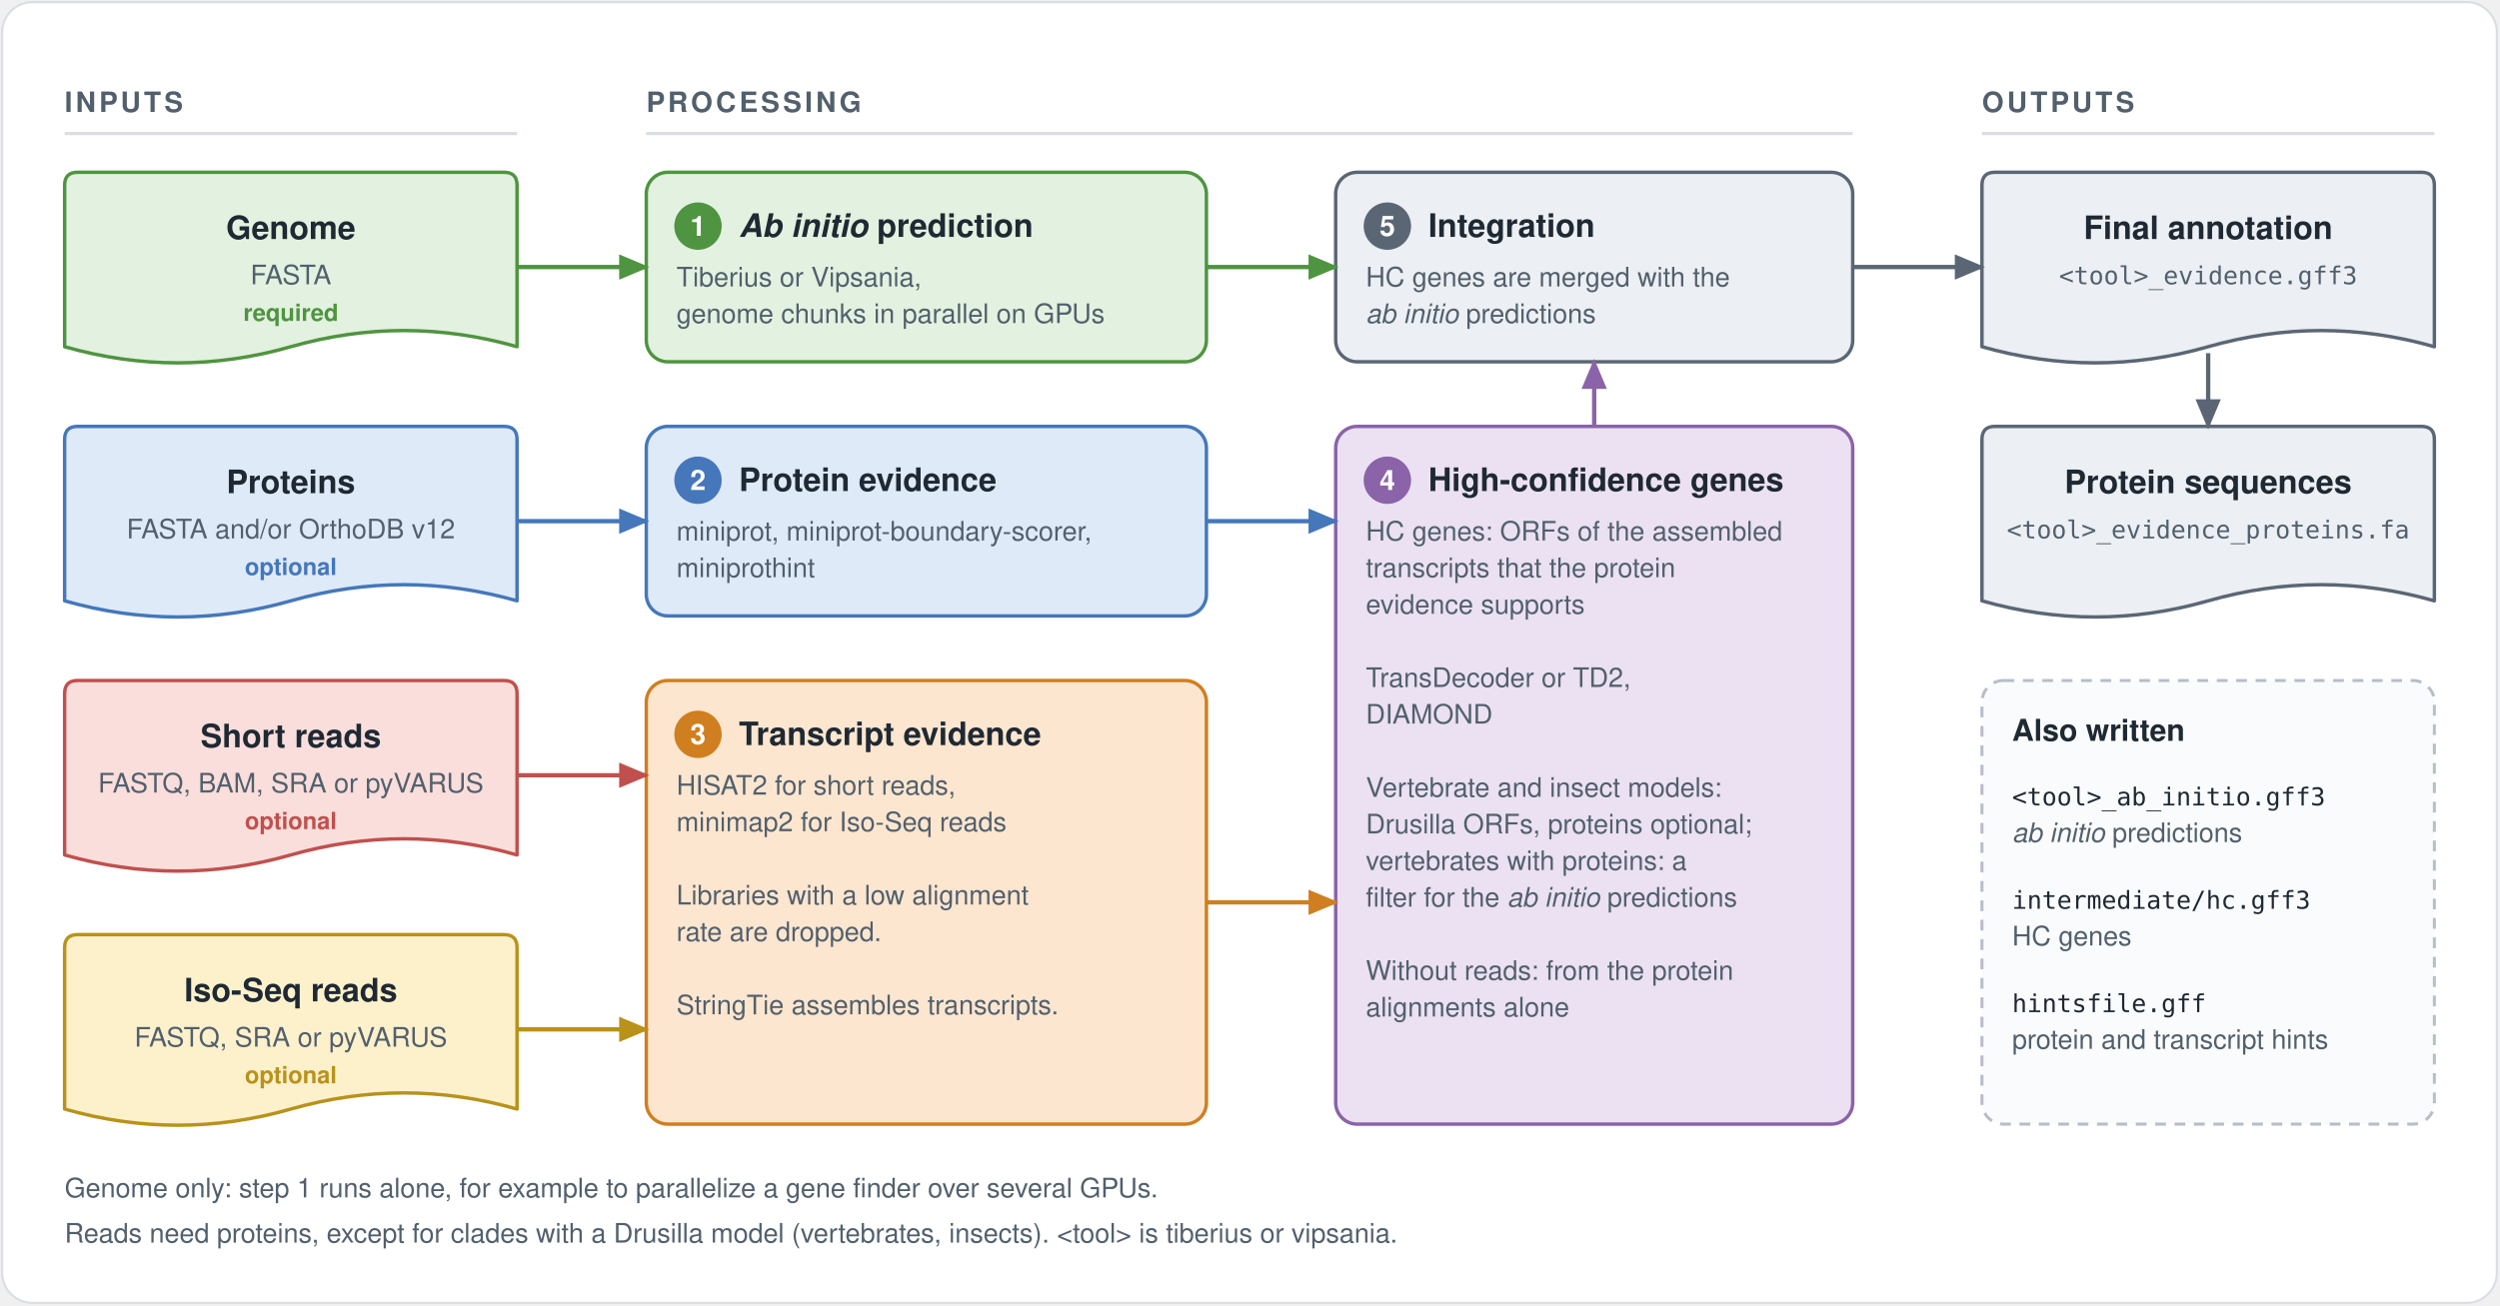
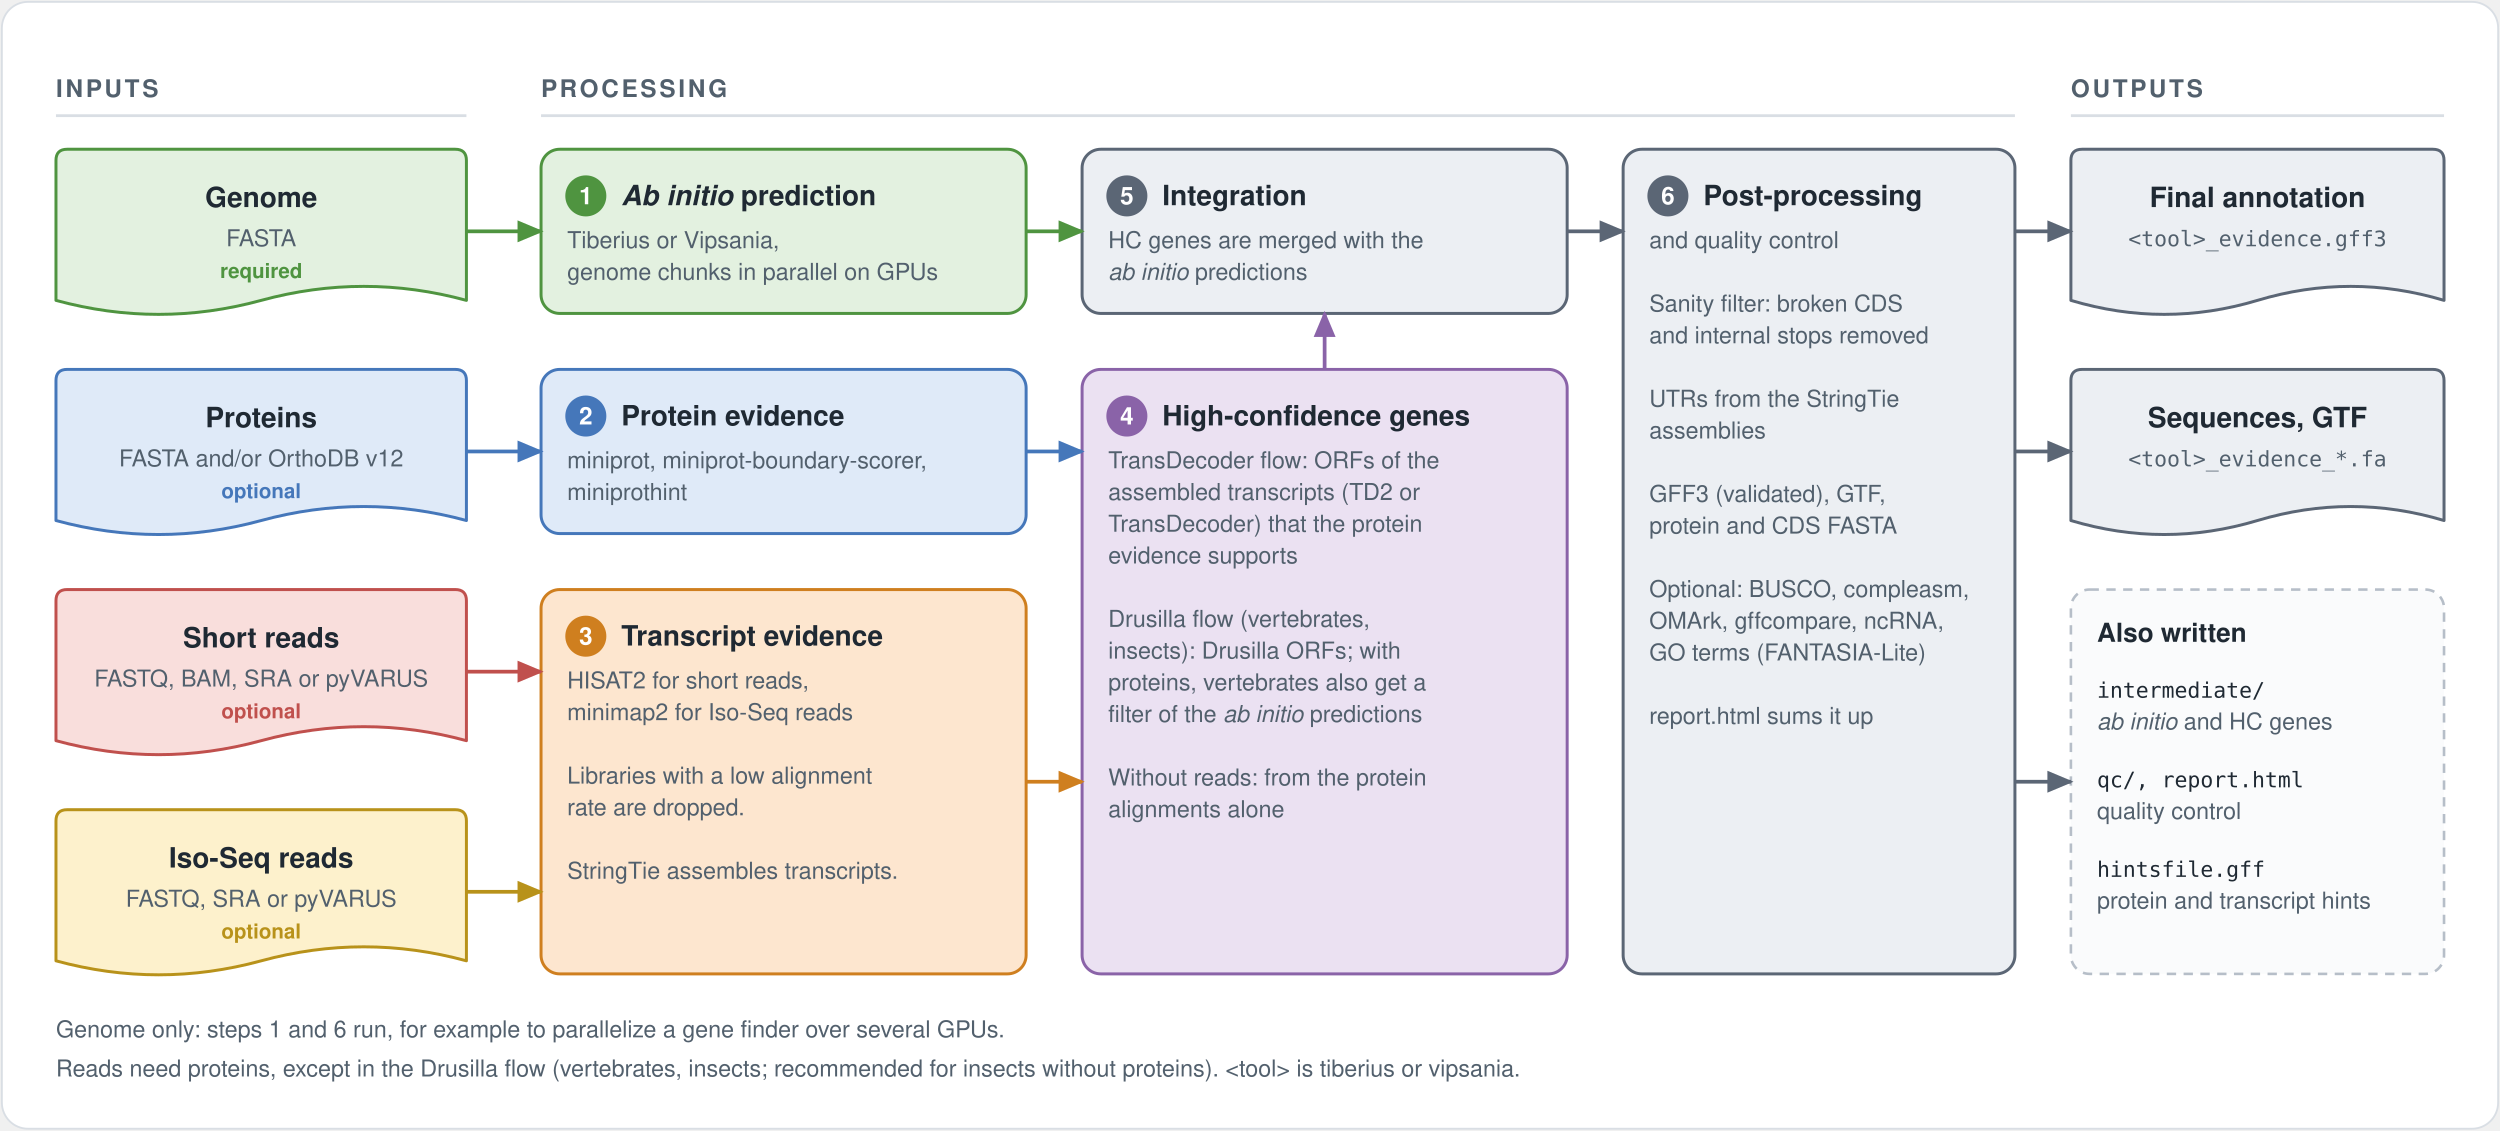
- <svg xmlns="http://www.w3.org/2000/svg" viewBox="0 0 1160 606" width="1160" height="606" role="img" aria-labelledby="t d">
+ <svg xmlns="http://www.w3.org/2000/svg" viewBox="0 0 1340 606" width="1340" height="606" role="img" aria-labelledby="t d">
  <defs>
    <marker id="a-green" viewBox="0 0 10 10" refX="9" refY="5" markerWidth="7" markerHeight="7" orient="auto-start-reverse">
      <path d="M0,0.8 L10,5 L0,9.2 Z" fill="#4f9440" />
    </marker>
    <marker id="a-blue" viewBox="0 0 10 10" refX="9" refY="5" markerWidth="7" markerHeight="7" orient="auto-start-reverse">
      <path d="M0,0.8 L10,5 L0,9.2 Z" fill="#4577ba" />
    </marker>
    <marker id="a-red" viewBox="0 0 10 10" refX="9" refY="5" markerWidth="7" markerHeight="7" orient="auto-start-reverse">
      <path d="M0,0.8 L10,5 L0,9.2 Z" fill="#c0504d" />
    </marker>
    <marker id="a-yellow" viewBox="0 0 10 10" refX="9" refY="5" markerWidth="7" markerHeight="7" orient="auto-start-reverse">
      <path d="M0,0.8 L10,5 L0,9.2 Z" fill="#b8921a" />
    </marker>
    <marker id="a-orange" viewBox="0 0 10 10" refX="9" refY="5" markerWidth="7" markerHeight="7" orient="auto-start-reverse">
      <path d="M0,0.8 L10,5 L0,9.2 Z" fill="#cf7f1f" />
    </marker>
    <marker id="a-purple" viewBox="0 0 10 10" refX="9" refY="5" markerWidth="7" markerHeight="7" orient="auto-start-reverse">
      <path d="M0,0.8 L10,5 L0,9.2 Z" fill="#8a63a8" />
    </marker>
    <marker id="a-grey" viewBox="0 0 10 10" refX="9" refY="5" markerWidth="7" markerHeight="7" orient="auto-start-reverse">
      <path d="M0,0.8 L10,5 L0,9.2 Z" fill="#5b6675" />
    </marker>
  </defs>
-   <rect x="1" y="1" width="1158" height="604" rx="14" fill="#ffffff" stroke="#d9dee4" />
+   <rect x="1" y="1" width="1338" height="604" rx="14" fill="#ffffff" stroke="#d9dee4" />
  <text x="30" y="52" font-family="Helvetica, Arial, sans-serif" font-size="13" font-weight="bold" fill="#52606d" text-anchor="start" letter-spacing="1.5">INPUTS</text>
-   <path d="M30,62 h210" stroke="#d9dee4" stroke-width="1.5" />
-   <text x="300" y="52" font-family="Helvetica, Arial, sans-serif" font-size="13" font-weight="bold" fill="#52606d" text-anchor="start" letter-spacing="1.5">PROCESSING</text>
-   <path d="M300,62 h560" stroke="#d9dee4" stroke-width="1.5" />
-   <text x="920" y="52" font-family="Helvetica, Arial, sans-serif" font-size="13" font-weight="bold" fill="#52606d" text-anchor="start" letter-spacing="1.5">OUTPUTS</text>
-   <path d="M920,62 h210" stroke="#d9dee4" stroke-width="1.5" />
-   <path d="M30,86 q0,-6 6,-6 h198 q6,0 6,6 V161 q-52.5,-15 -105.0,0 t-105.0,0 Z" fill="#e3f1e0" stroke="#4f9440" stroke-width="1.6" stroke-linejoin="round" />
-   <text x="135.0" y="111" font-family="Helvetica, Arial, sans-serif" font-size="15" font-weight="bold" fill="#1f2933" text-anchor="middle">Genome</text>
-   <text x="135.0" y="132" font-family="Helvetica, Arial, sans-serif" font-size="12.5" font-weight="normal" fill="#52606d" text-anchor="middle">FASTA</text>
-   <text x="135.0" y="149" font-family="Helvetica, Arial, sans-serif" font-size="11" font-weight="bold" fill="#4f9440" text-anchor="middle">required</text>
-   <path d="M30,204 q0,-6 6,-6 h198 q6,0 6,6 V279 q-52.5,-15 -105.0,0 t-105.0,0 Z" fill="#dfeaf8" stroke="#4577ba" stroke-width="1.6" stroke-linejoin="round" />
-   <text x="135.0" y="229" font-family="Helvetica, Arial, sans-serif" font-size="15" font-weight="bold" fill="#1f2933" text-anchor="middle">Proteins</text>
-   <text x="135.0" y="250" font-family="Helvetica, Arial, sans-serif" font-size="12.5" font-weight="normal" fill="#52606d" text-anchor="middle">FASTA and/or OrthoDB v12</text>
-   <text x="135.0" y="267" font-family="Helvetica, Arial, sans-serif" font-size="11" font-weight="bold" fill="#4577ba" text-anchor="middle">optional</text>
-   <path d="M30,322 q0,-6 6,-6 h198 q6,0 6,6 V397 q-52.5,-15 -105.0,0 t-105.0,0 Z" fill="#f9dedc" stroke="#c0504d" stroke-width="1.6" stroke-linejoin="round" />
-   <text x="135.0" y="347" font-family="Helvetica, Arial, sans-serif" font-size="15" font-weight="bold" fill="#1f2933" text-anchor="middle">Short reads</text>
-   <text x="135.0" y="368" font-family="Helvetica, Arial, sans-serif" font-size="12.5" font-weight="normal" fill="#52606d" text-anchor="middle">FASTQ, BAM, SRA or pyVARUS</text>
-   <text x="135.0" y="385" font-family="Helvetica, Arial, sans-serif" font-size="11" font-weight="bold" fill="#c0504d" text-anchor="middle">optional</text>
-   <path d="M30,440 q0,-6 6,-6 h198 q6,0 6,6 V515 q-52.5,-15 -105.0,0 t-105.0,0 Z" fill="#fdf1cc" stroke="#b8921a" stroke-width="1.6" stroke-linejoin="round" />
-   <text x="135.0" y="465" font-family="Helvetica, Arial, sans-serif" font-size="15" font-weight="bold" fill="#1f2933" text-anchor="middle">Iso-Seq reads</text>
-   <text x="135.0" y="486" font-family="Helvetica, Arial, sans-serif" font-size="12.5" font-weight="normal" fill="#52606d" text-anchor="middle">FASTQ, SRA or pyVARUS</text>
-   <text x="135.0" y="503" font-family="Helvetica, Arial, sans-serif" font-size="11" font-weight="bold" fill="#b8921a" text-anchor="middle">optional</text>
-   <rect x="300" y="80" width="260" height="88" rx="10" fill="#e3f1e0" stroke="#4f9440" stroke-width="1.6" />
-   <circle cx="324" cy="105" r="11" fill="#4f9440" />
-   <text x="324" y="109.5" font-family="Helvetica, Arial, sans-serif" font-size="13" font-weight="bold" fill="#ffffff" text-anchor="middle">1</text>
-   <text x="343" y="110" font-family="Helvetica, Arial, sans-serif" font-size="15" font-weight="bold" fill="#1f2933" text-anchor="start">
+   <path d="M30,62 h220" stroke="#d9dee4" stroke-width="1.5" />
+   <text x="290" y="52" font-family="Helvetica, Arial, sans-serif" font-size="13" font-weight="bold" fill="#52606d" text-anchor="start" letter-spacing="1.5">PROCESSING</text>
+   <path d="M290,62 h790" stroke="#d9dee4" stroke-width="1.5" />
+   <text x="1110" y="52" font-family="Helvetica, Arial, sans-serif" font-size="13" font-weight="bold" fill="#52606d" text-anchor="start" letter-spacing="1.5">OUTPUTS</text>
+   <path d="M1110,62 h200" stroke="#d9dee4" stroke-width="1.5" />
+   <path d="M30,86 q0,-6 6,-6 h208 q6,0 6,6 V161 q-55.0,-15 -110.0,0 t-110.0,0 Z" fill="#e3f1e0" stroke="#4f9440" stroke-width="1.6" stroke-linejoin="round" />
+   <text x="140.0" y="111" font-family="Helvetica, Arial, sans-serif" font-size="15" font-weight="bold" fill="#1f2933" text-anchor="middle">Genome</text>
+   <text x="140.0" y="132" font-family="Helvetica, Arial, sans-serif" font-size="12.5" font-weight="normal" fill="#52606d" text-anchor="middle">FASTA</text>
+   <text x="140.0" y="149" font-family="Helvetica, Arial, sans-serif" font-size="11" font-weight="bold" fill="#4f9440" text-anchor="middle">required</text>
+   <path d="M30,204 q0,-6 6,-6 h208 q6,0 6,6 V279 q-55.0,-15 -110.0,0 t-110.0,0 Z" fill="#dfeaf8" stroke="#4577ba" stroke-width="1.6" stroke-linejoin="round" />
+   <text x="140.0" y="229" font-family="Helvetica, Arial, sans-serif" font-size="15" font-weight="bold" fill="#1f2933" text-anchor="middle">Proteins</text>
+   <text x="140.0" y="250" font-family="Helvetica, Arial, sans-serif" font-size="12.5" font-weight="normal" fill="#52606d" text-anchor="middle">FASTA and/or OrthoDB v12</text>
+   <text x="140.0" y="267" font-family="Helvetica, Arial, sans-serif" font-size="11" font-weight="bold" fill="#4577ba" text-anchor="middle">optional</text>
+   <path d="M30,322 q0,-6 6,-6 h208 q6,0 6,6 V397 q-55.0,-15 -110.0,0 t-110.0,0 Z" fill="#f9dedc" stroke="#c0504d" stroke-width="1.6" stroke-linejoin="round" />
+   <text x="140.0" y="347" font-family="Helvetica, Arial, sans-serif" font-size="15" font-weight="bold" fill="#1f2933" text-anchor="middle">Short reads</text>
+   <text x="140.0" y="368" font-family="Helvetica, Arial, sans-serif" font-size="12.5" font-weight="normal" fill="#52606d" text-anchor="middle">FASTQ, BAM, SRA or pyVARUS</text>
+   <text x="140.0" y="385" font-family="Helvetica, Arial, sans-serif" font-size="11" font-weight="bold" fill="#c0504d" text-anchor="middle">optional</text>
+   <path d="M30,440 q0,-6 6,-6 h208 q6,0 6,6 V515 q-55.0,-15 -110.0,0 t-110.0,0 Z" fill="#fdf1cc" stroke="#b8921a" stroke-width="1.6" stroke-linejoin="round" />
+   <text x="140.0" y="465" font-family="Helvetica, Arial, sans-serif" font-size="15" font-weight="bold" fill="#1f2933" text-anchor="middle">Iso-Seq reads</text>
+   <text x="140.0" y="486" font-family="Helvetica, Arial, sans-serif" font-size="12.5" font-weight="normal" fill="#52606d" text-anchor="middle">FASTQ, SRA or pyVARUS</text>
+   <text x="140.0" y="503" font-family="Helvetica, Arial, sans-serif" font-size="11" font-weight="bold" fill="#b8921a" text-anchor="middle">optional</text>
+   <rect x="290" y="80" width="260" height="88" rx="10" fill="#e3f1e0" stroke="#4f9440" stroke-width="1.6" />
+   <circle cx="314" cy="105" r="11" fill="#4f9440" />
+   <text x="314" y="109.5" font-family="Helvetica, Arial, sans-serif" font-size="13" font-weight="bold" fill="#ffffff" text-anchor="middle">1</text>
+   <text x="333" y="110" font-family="Helvetica, Arial, sans-serif" font-size="15" font-weight="bold" fill="#1f2933" text-anchor="start">
    <tspan font-style="italic">Ab initio</tspan> prediction</text>
-   <text x="314" y="133" font-family="Helvetica, Arial, sans-serif" font-size="12.5" font-weight="normal" fill="#52606d" text-anchor="start">Tiberius or Vipsania,</text>
-   <text x="314" y="150" font-family="Helvetica, Arial, sans-serif" font-size="12.5" font-weight="normal" fill="#52606d" text-anchor="start">genome chunks in parallel on GPUs</text>
-   <rect x="300" y="198" width="260" height="88" rx="10" fill="#dfeaf8" stroke="#4577ba" stroke-width="1.6" />
-   <circle cx="324" cy="223" r="11" fill="#4577ba" />
-   <text x="324" y="227.5" font-family="Helvetica, Arial, sans-serif" font-size="13" font-weight="bold" fill="#ffffff" text-anchor="middle">2</text>
-   <text x="343" y="228" font-family="Helvetica, Arial, sans-serif" font-size="15" font-weight="bold" fill="#1f2933" text-anchor="start">Protein evidence</text>
-   <text x="314" y="251" font-family="Helvetica, Arial, sans-serif" font-size="12.5" font-weight="normal" fill="#52606d" text-anchor="start">miniprot, miniprot-boundary-scorer,</text>
-   <text x="314" y="268" font-family="Helvetica, Arial, sans-serif" font-size="12.5" font-weight="normal" fill="#52606d" text-anchor="start">miniprothint</text>
-   <rect x="300" y="316" width="260" height="206" rx="10" fill="#fde6cf" stroke="#cf7f1f" stroke-width="1.6" />
-   <circle cx="324" cy="341" r="11" fill="#cf7f1f" />
-   <text x="324" y="345.5" font-family="Helvetica, Arial, sans-serif" font-size="13" font-weight="bold" fill="#ffffff" text-anchor="middle">3</text>
-   <text x="343" y="346" font-family="Helvetica, Arial, sans-serif" font-size="15" font-weight="bold" fill="#1f2933" text-anchor="start">Transcript evidence</text>
-   <text x="314" y="369" font-family="Helvetica, Arial, sans-serif" font-size="12.5" font-weight="normal" fill="#52606d" text-anchor="start">HISAT2 for short reads,</text>
-   <text x="314" y="386" font-family="Helvetica, Arial, sans-serif" font-size="12.5" font-weight="normal" fill="#52606d" text-anchor="start">minimap2 for Iso-Seq reads</text>
-   <text x="314" y="403" font-family="Helvetica, Arial, sans-serif" font-size="12.5" font-weight="normal" fill="#52606d" text-anchor="start" />
-   <text x="314" y="420" font-family="Helvetica, Arial, sans-serif" font-size="12.5" font-weight="normal" fill="#52606d" text-anchor="start">Libraries with a low alignment</text>
-   <text x="314" y="437" font-family="Helvetica, Arial, sans-serif" font-size="12.5" font-weight="normal" fill="#52606d" text-anchor="start">rate are dropped.</text>
-   <text x="314" y="454" font-family="Helvetica, Arial, sans-serif" font-size="12.5" font-weight="normal" fill="#52606d" text-anchor="start" />
-   <text x="314" y="471" font-family="Helvetica, Arial, sans-serif" font-size="12.5" font-weight="normal" fill="#52606d" text-anchor="start">StringTie assembles transcripts.</text>
-   <rect x="620" y="80" width="240" height="88" rx="10" fill="#eceff3" stroke="#5b6675" stroke-width="1.6" />
-   <circle cx="644" cy="105" r="11" fill="#5b6675" />
-   <text x="644" y="109.5" font-family="Helvetica, Arial, sans-serif" font-size="13" font-weight="bold" fill="#ffffff" text-anchor="middle">5</text>
-   <text x="663" y="110" font-family="Helvetica, Arial, sans-serif" font-size="15" font-weight="bold" fill="#1f2933" text-anchor="start">Integration</text>
-   <text x="634" y="133" font-family="Helvetica, Arial, sans-serif" font-size="12.5" font-weight="normal" fill="#52606d" text-anchor="start">HC genes are merged with the</text>
-   <text x="634" y="150" font-family="Helvetica, Arial, sans-serif" font-size="12.5" font-weight="normal" fill="#52606d" text-anchor="start">
+   <text x="304" y="133" font-family="Helvetica, Arial, sans-serif" font-size="12.5" font-weight="normal" fill="#52606d" text-anchor="start">Tiberius or Vipsania,</text>
+   <text x="304" y="150" font-family="Helvetica, Arial, sans-serif" font-size="12.5" font-weight="normal" fill="#52606d" text-anchor="start">genome chunks in parallel on GPUs</text>
+   <rect x="290" y="198" width="260" height="88" rx="10" fill="#dfeaf8" stroke="#4577ba" stroke-width="1.6" />
+   <circle cx="314" cy="223" r="11" fill="#4577ba" />
+   <text x="314" y="227.5" font-family="Helvetica, Arial, sans-serif" font-size="13" font-weight="bold" fill="#ffffff" text-anchor="middle">2</text>
+   <text x="333" y="228" font-family="Helvetica, Arial, sans-serif" font-size="15" font-weight="bold" fill="#1f2933" text-anchor="start">Protein evidence</text>
+   <text x="304" y="251" font-family="Helvetica, Arial, sans-serif" font-size="12.5" font-weight="normal" fill="#52606d" text-anchor="start">miniprot, miniprot-boundary-scorer,</text>
+   <text x="304" y="268" font-family="Helvetica, Arial, sans-serif" font-size="12.5" font-weight="normal" fill="#52606d" text-anchor="start">miniprothint</text>
+   <rect x="290" y="316" width="260" height="206" rx="10" fill="#fde6cf" stroke="#cf7f1f" stroke-width="1.6" />
+   <circle cx="314" cy="341" r="11" fill="#cf7f1f" />
+   <text x="314" y="345.5" font-family="Helvetica, Arial, sans-serif" font-size="13" font-weight="bold" fill="#ffffff" text-anchor="middle">3</text>
+   <text x="333" y="346" font-family="Helvetica, Arial, sans-serif" font-size="15" font-weight="bold" fill="#1f2933" text-anchor="start">Transcript evidence</text>
+   <text x="304" y="369" font-family="Helvetica, Arial, sans-serif" font-size="12.5" font-weight="normal" fill="#52606d" text-anchor="start">HISAT2 for short reads,</text>
+   <text x="304" y="386" font-family="Helvetica, Arial, sans-serif" font-size="12.5" font-weight="normal" fill="#52606d" text-anchor="start">minimap2 for Iso-Seq reads</text>
+   <text x="304" y="403" font-family="Helvetica, Arial, sans-serif" font-size="12.5" font-weight="normal" fill="#52606d" text-anchor="start" />
+   <text x="304" y="420" font-family="Helvetica, Arial, sans-serif" font-size="12.5" font-weight="normal" fill="#52606d" text-anchor="start">Libraries with a low alignment</text>
+   <text x="304" y="437" font-family="Helvetica, Arial, sans-serif" font-size="12.5" font-weight="normal" fill="#52606d" text-anchor="start">rate are dropped.</text>
+   <text x="304" y="454" font-family="Helvetica, Arial, sans-serif" font-size="12.5" font-weight="normal" fill="#52606d" text-anchor="start" />
+   <text x="304" y="471" font-family="Helvetica, Arial, sans-serif" font-size="12.5" font-weight="normal" fill="#52606d" text-anchor="start">StringTie assembles transcripts.</text>
+   <rect x="580" y="80" width="260" height="88" rx="10" fill="#eceff3" stroke="#5b6675" stroke-width="1.6" />
+   <circle cx="604" cy="105" r="11" fill="#5b6675" />
+   <text x="604" y="109.5" font-family="Helvetica, Arial, sans-serif" font-size="13" font-weight="bold" fill="#ffffff" text-anchor="middle">5</text>
+   <text x="623" y="110" font-family="Helvetica, Arial, sans-serif" font-size="15" font-weight="bold" fill="#1f2933" text-anchor="start">Integration</text>
+   <text x="594" y="133" font-family="Helvetica, Arial, sans-serif" font-size="12.5" font-weight="normal" fill="#52606d" text-anchor="start">HC genes are merged with the</text>
+   <text x="594" y="150" font-family="Helvetica, Arial, sans-serif" font-size="12.5" font-weight="normal" fill="#52606d" text-anchor="start">
    <tspan font-style="italic">ab initio</tspan> predictions</text>
-   <rect x="620" y="198" width="240" height="324" rx="10" fill="#ebe1f2" stroke="#8a63a8" stroke-width="1.6" />
-   <circle cx="644" cy="223" r="11" fill="#8a63a8" />
-   <text x="644" y="227.5" font-family="Helvetica, Arial, sans-serif" font-size="13" font-weight="bold" fill="#ffffff" text-anchor="middle">4</text>
-   <text x="663" y="228" font-family="Helvetica, Arial, sans-serif" font-size="15" font-weight="bold" fill="#1f2933" text-anchor="start">High-confidence genes</text>
-   <text x="634" y="251" font-family="Helvetica, Arial, sans-serif" font-size="12.5" font-weight="normal" fill="#52606d" text-anchor="start">HC genes: ORFs of the assembled</text>
-   <text x="634" y="268" font-family="Helvetica, Arial, sans-serif" font-size="12.5" font-weight="normal" fill="#52606d" text-anchor="start">transcripts that the protein</text>
-   <text x="634" y="285" font-family="Helvetica, Arial, sans-serif" font-size="12.5" font-weight="normal" fill="#52606d" text-anchor="start">evidence supports</text>
-   <text x="634" y="302" font-family="Helvetica, Arial, sans-serif" font-size="12.5" font-weight="normal" fill="#52606d" text-anchor="start" />
-   <text x="634" y="319" font-family="Helvetica, Arial, sans-serif" font-size="12.5" font-weight="normal" fill="#52606d" text-anchor="start">TransDecoder or TD2,</text>
-   <text x="634" y="336" font-family="Helvetica, Arial, sans-serif" font-size="12.5" font-weight="normal" fill="#52606d" text-anchor="start">DIAMOND</text>
-   <text x="634" y="353" font-family="Helvetica, Arial, sans-serif" font-size="12.5" font-weight="normal" fill="#52606d" text-anchor="start" />
-   <text x="634" y="370" font-family="Helvetica, Arial, sans-serif" font-size="12.5" font-weight="normal" fill="#52606d" text-anchor="start">Vertebrate and insect models:</text>
-   <text x="634" y="387" font-family="Helvetica, Arial, sans-serif" font-size="12.5" font-weight="normal" fill="#52606d" text-anchor="start">Drusilla ORFs, proteins optional;</text>
-   <text x="634" y="404" font-family="Helvetica, Arial, sans-serif" font-size="12.5" font-weight="normal" fill="#52606d" text-anchor="start">vertebrates with proteins: a</text>
-   <text x="634" y="421" font-family="Helvetica, Arial, sans-serif" font-size="12.5" font-weight="normal" fill="#52606d" text-anchor="start">filter for the <tspan font-style="italic">ab initio</tspan> predictions</text>
-   <text x="634" y="438" font-family="Helvetica, Arial, sans-serif" font-size="12.5" font-weight="normal" fill="#52606d" text-anchor="start" />
-   <text x="634" y="455" font-family="Helvetica, Arial, sans-serif" font-size="12.5" font-weight="normal" fill="#52606d" text-anchor="start">Without reads: from the protein</text>
-   <text x="634" y="472" font-family="Helvetica, Arial, sans-serif" font-size="12.5" font-weight="normal" fill="#52606d" text-anchor="start">alignments alone</text>
-   <path d="M920,86 q0,-6 6,-6 h198 q6,0 6,6 V161 q-52.5,-15 -105.0,0 t-105.0,0 Z" fill="#eceff3" stroke="#5b6675" stroke-width="1.6" stroke-linejoin="round" />
-   <text x="1025.0" y="111" font-family="Helvetica, Arial, sans-serif" font-size="15" font-weight="bold" fill="#1f2933" text-anchor="middle">Final annotation</text>
-   <text x="1025.0" y="132" font-family="ui-monospace, SFMono-Regular, Menlo, Consolas, 'DejaVu Sans Mono', monospace" font-size="11.5" font-weight="normal" fill="#52606d" text-anchor="middle">&lt;tool&gt;_evidence.gff3</text>
-   <path d="M920,204 q0,-6 6,-6 h198 q6,0 6,6 V279 q-52.5,-15 -105.0,0 t-105.0,0 Z" fill="#eceff3" stroke="#5b6675" stroke-width="1.6" stroke-linejoin="round" />
-   <text x="1025.0" y="229" font-family="Helvetica, Arial, sans-serif" font-size="15" font-weight="bold" fill="#1f2933" text-anchor="middle">Protein sequences</text>
-   <text x="1025.0" y="250" font-family="ui-monospace, SFMono-Regular, Menlo, Consolas, 'DejaVu Sans Mono', monospace" font-size="11.5" font-weight="normal" fill="#52606d" text-anchor="middle">&lt;tool&gt;_evidence_proteins.fa</text>
-   <rect x="920" y="316" width="210" height="206" rx="10" fill="#fafbfc" stroke="#b6bec8" stroke-width="1.4" stroke-dasharray="5 4" />
-   <text x="934" y="344" font-family="Helvetica, Arial, sans-serif" font-size="14" font-weight="bold" fill="#1f2933" text-anchor="start">Also written</text>
-   <text x="934" y="374" font-family="ui-monospace, SFMono-Regular, Menlo, Consolas, 'DejaVu Sans Mono', monospace" font-size="11.5" font-weight="normal" fill="#1f2933" text-anchor="start">&lt;tool&gt;_ab_initio.gff3</text>
-   <text x="934" y="391" font-family="Helvetica, Arial, sans-serif" font-size="12.5" font-weight="normal" fill="#52606d" text-anchor="start">
-     <tspan font-style="italic">ab initio</tspan> predictions</text>
-   <text x="934" y="422" font-family="ui-monospace, SFMono-Regular, Menlo, Consolas, 'DejaVu Sans Mono', monospace" font-size="11.5" font-weight="normal" fill="#1f2933" text-anchor="start">intermediate/hc.gff3</text>
-   <text x="934" y="439" font-family="Helvetica, Arial, sans-serif" font-size="12.5" font-weight="normal" fill="#52606d" text-anchor="start">HC genes</text>
-   <text x="934" y="470" font-family="ui-monospace, SFMono-Regular, Menlo, Consolas, 'DejaVu Sans Mono', monospace" font-size="11.5" font-weight="normal" fill="#1f2933" text-anchor="start">hintsfile.gff</text>
-   <text x="934" y="487" font-family="Helvetica, Arial, sans-serif" font-size="12.5" font-weight="normal" fill="#52606d" text-anchor="start">protein and transcript hints</text>
-   <path d="M240,124.0 L300,124.0" fill="none" stroke="#4f9440" stroke-width="2" stroke-linejoin="round" marker-end="url(#a-green)" />
-   <path d="M240,242.0 L300,242.0" fill="none" stroke="#4577ba" stroke-width="2" stroke-linejoin="round" marker-end="url(#a-blue)" />
-   <path d="M240,360.0 L300,360.0" fill="none" stroke="#c0504d" stroke-width="2" stroke-linejoin="round" marker-end="url(#a-red)" />
-   <path d="M240,478.0 L300,478.0" fill="none" stroke="#b8921a" stroke-width="2" stroke-linejoin="round" marker-end="url(#a-yellow)" />
-   <path d="M560,124.0 L620,124.0" fill="none" stroke="#4f9440" stroke-width="2" stroke-linejoin="round" marker-end="url(#a-green)" />
-   <path d="M560,242.0 L620,242.0" fill="none" stroke="#4577ba" stroke-width="2" stroke-linejoin="round" marker-end="url(#a-blue)" />
-   <path d="M560,419.0 L620,419.0" fill="none" stroke="#cf7f1f" stroke-width="2" stroke-linejoin="round" marker-end="url(#a-orange)" />
-   <path d="M740.0,198 L740.0,168" fill="none" stroke="#8a63a8" stroke-width="2" stroke-linejoin="round" marker-end="url(#a-purple)" />
-   <path d="M860,124.0 L920,124.0" fill="none" stroke="#5b6675" stroke-width="2" stroke-linejoin="round" marker-end="url(#a-grey)" />
-   <path d="M1025.0,164 L1025.0,198" fill="none" stroke="#5b6675" stroke-width="2" stroke-linejoin="round" marker-end="url(#a-grey)" />
-   <text x="30" y="556" font-family="Helvetica, Arial, sans-serif" font-size="12.5" font-weight="normal" fill="#52606d" text-anchor="start">Genome only: step 1 runs alone, for example to parallelize a gene finder over several GPUs.</text>
-   <text x="30" y="577" font-family="Helvetica, Arial, sans-serif" font-size="12.5" font-weight="normal" fill="#52606d" text-anchor="start">Reads need proteins, except for clades with a Drusilla model (vertebrates, insects). &lt;tool&gt; is tiberius or vipsania.</text>
+   <rect x="580" y="198" width="260" height="324" rx="10" fill="#ebe1f2" stroke="#8a63a8" stroke-width="1.6" />
+   <circle cx="604" cy="223" r="11" fill="#8a63a8" />
+   <text x="604" y="227.5" font-family="Helvetica, Arial, sans-serif" font-size="13" font-weight="bold" fill="#ffffff" text-anchor="middle">4</text>
+   <text x="623" y="228" font-family="Helvetica, Arial, sans-serif" font-size="15" font-weight="bold" fill="#1f2933" text-anchor="start">High-confidence genes</text>
+   <text x="594" y="251" font-family="Helvetica, Arial, sans-serif" font-size="12.5" font-weight="normal" fill="#52606d" text-anchor="start">TransDecoder flow: ORFs of the</text>
+   <text x="594" y="268" font-family="Helvetica, Arial, sans-serif" font-size="12.5" font-weight="normal" fill="#52606d" text-anchor="start">assembled transcripts (TD2 or</text>
+   <text x="594" y="285" font-family="Helvetica, Arial, sans-serif" font-size="12.5" font-weight="normal" fill="#52606d" text-anchor="start">TransDecoder) that the protein</text>
+   <text x="594" y="302" font-family="Helvetica, Arial, sans-serif" font-size="12.5" font-weight="normal" fill="#52606d" text-anchor="start">evidence supports</text>
+   <text x="594" y="319" font-family="Helvetica, Arial, sans-serif" font-size="12.5" font-weight="normal" fill="#52606d" text-anchor="start" />
+   <text x="594" y="336" font-family="Helvetica, Arial, sans-serif" font-size="12.5" font-weight="normal" fill="#52606d" text-anchor="start">Drusilla flow (vertebrates,</text>
+   <text x="594" y="353" font-family="Helvetica, Arial, sans-serif" font-size="12.5" font-weight="normal" fill="#52606d" text-anchor="start">insects): Drusilla ORFs; with</text>
+   <text x="594" y="370" font-family="Helvetica, Arial, sans-serif" font-size="12.5" font-weight="normal" fill="#52606d" text-anchor="start">proteins, vertebrates also get a</text>
+   <text x="594" y="387" font-family="Helvetica, Arial, sans-serif" font-size="12.5" font-weight="normal" fill="#52606d" text-anchor="start">filter of the <tspan font-style="italic">ab initio</tspan> predictions</text>
+   <text x="594" y="404" font-family="Helvetica, Arial, sans-serif" font-size="12.5" font-weight="normal" fill="#52606d" text-anchor="start" />
+   <text x="594" y="421" font-family="Helvetica, Arial, sans-serif" font-size="12.5" font-weight="normal" fill="#52606d" text-anchor="start">Without reads: from the protein</text>
+   <text x="594" y="438" font-family="Helvetica, Arial, sans-serif" font-size="12.5" font-weight="normal" fill="#52606d" text-anchor="start">alignments alone</text>
+   <rect x="870" y="80" width="210" height="442" rx="10" fill="#eceff3" stroke="#5b6675" stroke-width="1.6" />
+   <circle cx="894" cy="105" r="11" fill="#5b6675" />
+   <text x="894" y="109.5" font-family="Helvetica, Arial, sans-serif" font-size="13" font-weight="bold" fill="#ffffff" text-anchor="middle">6</text>
+   <text x="913" y="110" font-family="Helvetica, Arial, sans-serif" font-size="15" font-weight="bold" fill="#1f2933" text-anchor="start">Post-processing</text>
+   <text x="884" y="133" font-family="Helvetica, Arial, sans-serif" font-size="12.5" font-weight="normal" fill="#52606d" text-anchor="start">and quality control</text>
+   <text x="884" y="150" font-family="Helvetica, Arial, sans-serif" font-size="12.5" font-weight="normal" fill="#52606d" text-anchor="start" />
+   <text x="884" y="167" font-family="Helvetica, Arial, sans-serif" font-size="12.5" font-weight="normal" fill="#52606d" text-anchor="start">Sanity filter: broken CDS</text>
+   <text x="884" y="184" font-family="Helvetica, Arial, sans-serif" font-size="12.5" font-weight="normal" fill="#52606d" text-anchor="start">and internal stops removed</text>
+   <text x="884" y="201" font-family="Helvetica, Arial, sans-serif" font-size="12.5" font-weight="normal" fill="#52606d" text-anchor="start" />
+   <text x="884" y="218" font-family="Helvetica, Arial, sans-serif" font-size="12.5" font-weight="normal" fill="#52606d" text-anchor="start">UTRs from the StringTie</text>
+   <text x="884" y="235" font-family="Helvetica, Arial, sans-serif" font-size="12.5" font-weight="normal" fill="#52606d" text-anchor="start">assemblies</text>
+   <text x="884" y="252" font-family="Helvetica, Arial, sans-serif" font-size="12.5" font-weight="normal" fill="#52606d" text-anchor="start" />
+   <text x="884" y="269" font-family="Helvetica, Arial, sans-serif" font-size="12.5" font-weight="normal" fill="#52606d" text-anchor="start">GFF3 (validated), GTF,</text>
+   <text x="884" y="286" font-family="Helvetica, Arial, sans-serif" font-size="12.5" font-weight="normal" fill="#52606d" text-anchor="start">protein and CDS FASTA</text>
+   <text x="884" y="303" font-family="Helvetica, Arial, sans-serif" font-size="12.5" font-weight="normal" fill="#52606d" text-anchor="start" />
+   <text x="884" y="320" font-family="Helvetica, Arial, sans-serif" font-size="12.5" font-weight="normal" fill="#52606d" text-anchor="start">Optional: BUSCO, compleasm,</text>
+   <text x="884" y="337" font-family="Helvetica, Arial, sans-serif" font-size="12.5" font-weight="normal" fill="#52606d" text-anchor="start">OMArk, gffcompare, ncRNA,</text>
+   <text x="884" y="354" font-family="Helvetica, Arial, sans-serif" font-size="12.5" font-weight="normal" fill="#52606d" text-anchor="start">GO terms (FANTASIA-Lite)</text>
+   <text x="884" y="371" font-family="Helvetica, Arial, sans-serif" font-size="12.5" font-weight="normal" fill="#52606d" text-anchor="start" />
+   <text x="884" y="388" font-family="Helvetica, Arial, sans-serif" font-size="12.5" font-weight="normal" fill="#52606d" text-anchor="start">report.html sums it up</text>
+   <path d="M1110,86 q0,-6 6,-6 h188 q6,0 6,6 V161 q-50.0,-15 -100.0,0 t-100.0,0 Z" fill="#eceff3" stroke="#5b6675" stroke-width="1.6" stroke-linejoin="round" />
+   <text x="1210.0" y="111" font-family="Helvetica, Arial, sans-serif" font-size="15" font-weight="bold" fill="#1f2933" text-anchor="middle">Final annotation</text>
+   <text x="1210.0" y="132" font-family="ui-monospace, SFMono-Regular, Menlo, Consolas, 'DejaVu Sans Mono', monospace" font-size="11.5" font-weight="normal" fill="#52606d" text-anchor="middle">&lt;tool&gt;_evidence.gff3</text>
+   <path d="M1110,204 q0,-6 6,-6 h188 q6,0 6,6 V279 q-50.0,-15 -100.0,0 t-100.0,0 Z" fill="#eceff3" stroke="#5b6675" stroke-width="1.6" stroke-linejoin="round" />
+   <text x="1210.0" y="229" font-family="Helvetica, Arial, sans-serif" font-size="15" font-weight="bold" fill="#1f2933" text-anchor="middle">Sequences, GTF</text>
+   <text x="1210.0" y="250" font-family="ui-monospace, SFMono-Regular, Menlo, Consolas, 'DejaVu Sans Mono', monospace" font-size="11.5" font-weight="normal" fill="#52606d" text-anchor="middle">&lt;tool&gt;_evidence_*.fa</text>
+   <rect x="1110" y="316" width="200" height="206" rx="10" fill="#fafbfc" stroke="#b6bec8" stroke-width="1.4" stroke-dasharray="5 4" />
+   <text x="1124" y="344" font-family="Helvetica, Arial, sans-serif" font-size="14" font-weight="bold" fill="#1f2933" text-anchor="start">Also written</text>
+   <text x="1124" y="374" font-family="ui-monospace, SFMono-Regular, Menlo, Consolas, 'DejaVu Sans Mono', monospace" font-size="11.5" font-weight="normal" fill="#1f2933" text-anchor="start">intermediate/</text>
+   <text x="1124" y="391" font-family="Helvetica, Arial, sans-serif" font-size="12.5" font-weight="normal" fill="#52606d" text-anchor="start">
+     <tspan font-style="italic">ab initio</tspan> and HC genes</text>
+   <text x="1124" y="422" font-family="ui-monospace, SFMono-Regular, Menlo, Consolas, 'DejaVu Sans Mono', monospace" font-size="11.5" font-weight="normal" fill="#1f2933" text-anchor="start">qc/, report.html</text>
+   <text x="1124" y="439" font-family="Helvetica, Arial, sans-serif" font-size="12.5" font-weight="normal" fill="#52606d" text-anchor="start">quality control</text>
+   <text x="1124" y="470" font-family="ui-monospace, SFMono-Regular, Menlo, Consolas, 'DejaVu Sans Mono', monospace" font-size="11.5" font-weight="normal" fill="#1f2933" text-anchor="start">hintsfile.gff</text>
+   <text x="1124" y="487" font-family="Helvetica, Arial, sans-serif" font-size="12.5" font-weight="normal" fill="#52606d" text-anchor="start">protein and transcript hints</text>
+   <path d="M250,124.0 L290,124.0" fill="none" stroke="#4f9440" stroke-width="2" stroke-linejoin="round" marker-end="url(#a-green)" />
+   <path d="M250,242.0 L290,242.0" fill="none" stroke="#4577ba" stroke-width="2" stroke-linejoin="round" marker-end="url(#a-blue)" />
+   <path d="M250,360.0 L290,360.0" fill="none" stroke="#c0504d" stroke-width="2" stroke-linejoin="round" marker-end="url(#a-red)" />
+   <path d="M250,478.0 L290,478.0" fill="none" stroke="#b8921a" stroke-width="2" stroke-linejoin="round" marker-end="url(#a-yellow)" />
+   <path d="M550,124.0 L580,124.0" fill="none" stroke="#4f9440" stroke-width="2" stroke-linejoin="round" marker-end="url(#a-green)" />
+   <path d="M550,242.0 L580,242.0" fill="none" stroke="#4577ba" stroke-width="2" stroke-linejoin="round" marker-end="url(#a-blue)" />
+   <path d="M550,419.0 L580,419.0" fill="none" stroke="#cf7f1f" stroke-width="2" stroke-linejoin="round" marker-end="url(#a-orange)" />
+   <path d="M710.0,198 L710.0,168" fill="none" stroke="#8a63a8" stroke-width="2" stroke-linejoin="round" marker-end="url(#a-purple)" />
+   <path d="M840,124.0 L870,124.0" fill="none" stroke="#5b6675" stroke-width="2" stroke-linejoin="round" marker-end="url(#a-grey)" />
+   <path d="M1080,124.0 L1110,124.0" fill="none" stroke="#5b6675" stroke-width="2" stroke-linejoin="round" marker-end="url(#a-grey)" />
+   <path d="M1080,242.0 L1110,242.0" fill="none" stroke="#5b6675" stroke-width="2" stroke-linejoin="round" marker-end="url(#a-grey)" />
+   <path d="M1080,419.0 L1110,419.0" fill="none" stroke="#5b6675" stroke-width="2" stroke-linejoin="round" marker-end="url(#a-grey)" />
+   <text x="30" y="556" font-family="Helvetica, Arial, sans-serif" font-size="12.5" font-weight="normal" fill="#52606d" text-anchor="start">Genome only: steps 1 and 6 run, for example to parallelize a gene finder over several GPUs.</text>
+   <text x="30" y="577" font-family="Helvetica, Arial, sans-serif" font-size="12.5" font-weight="normal" fill="#52606d" text-anchor="start">Reads need proteins, except in the Drusilla flow (vertebrates, insects; recommended for insects without proteins). &lt;tool&gt; is tiberius or vipsania.</text>
</svg>
